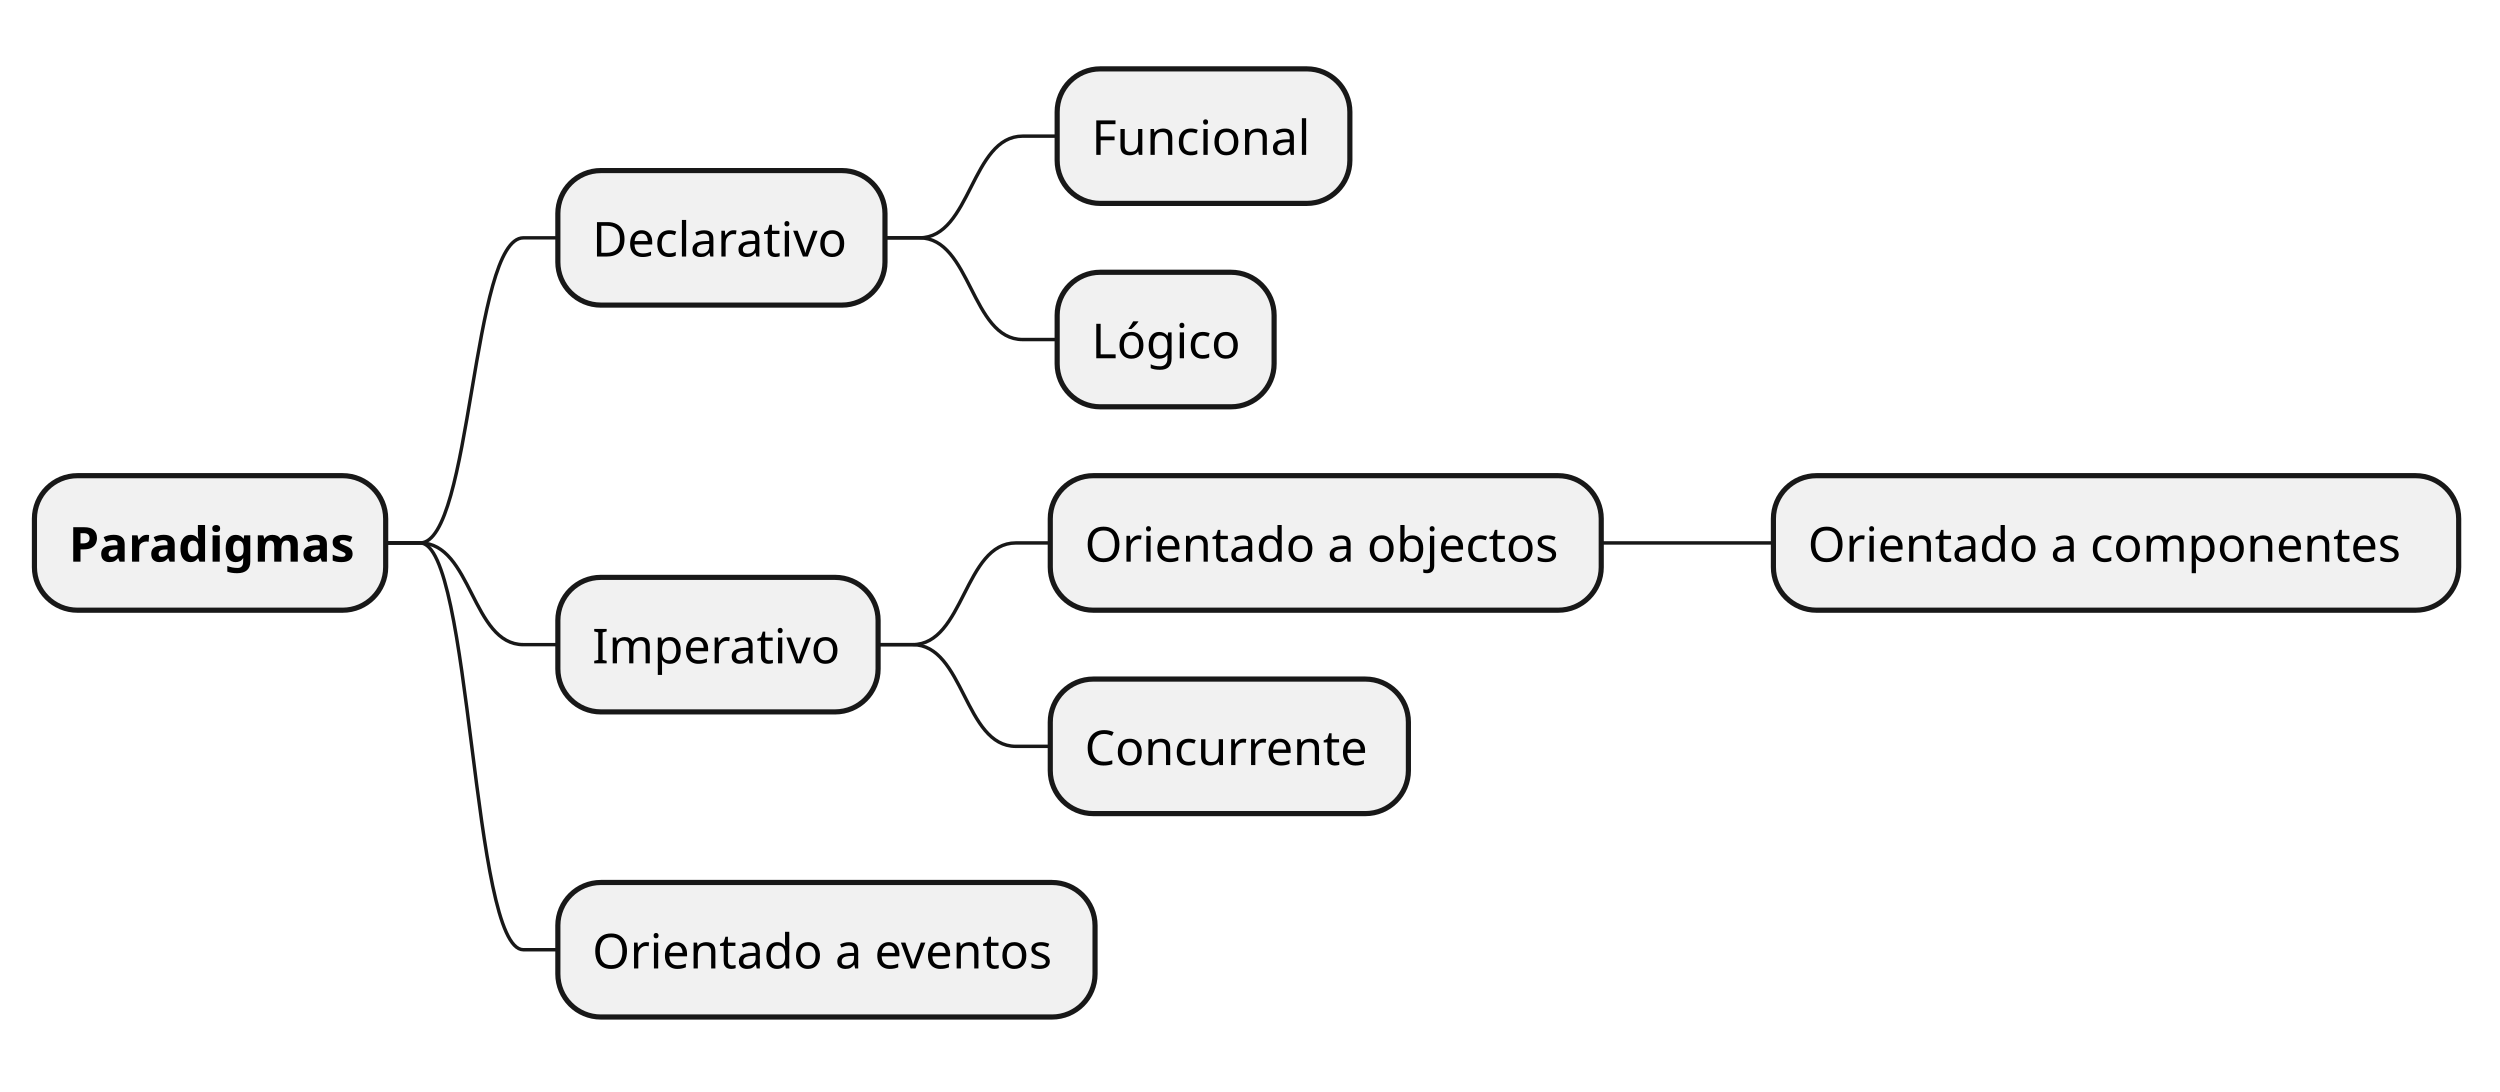
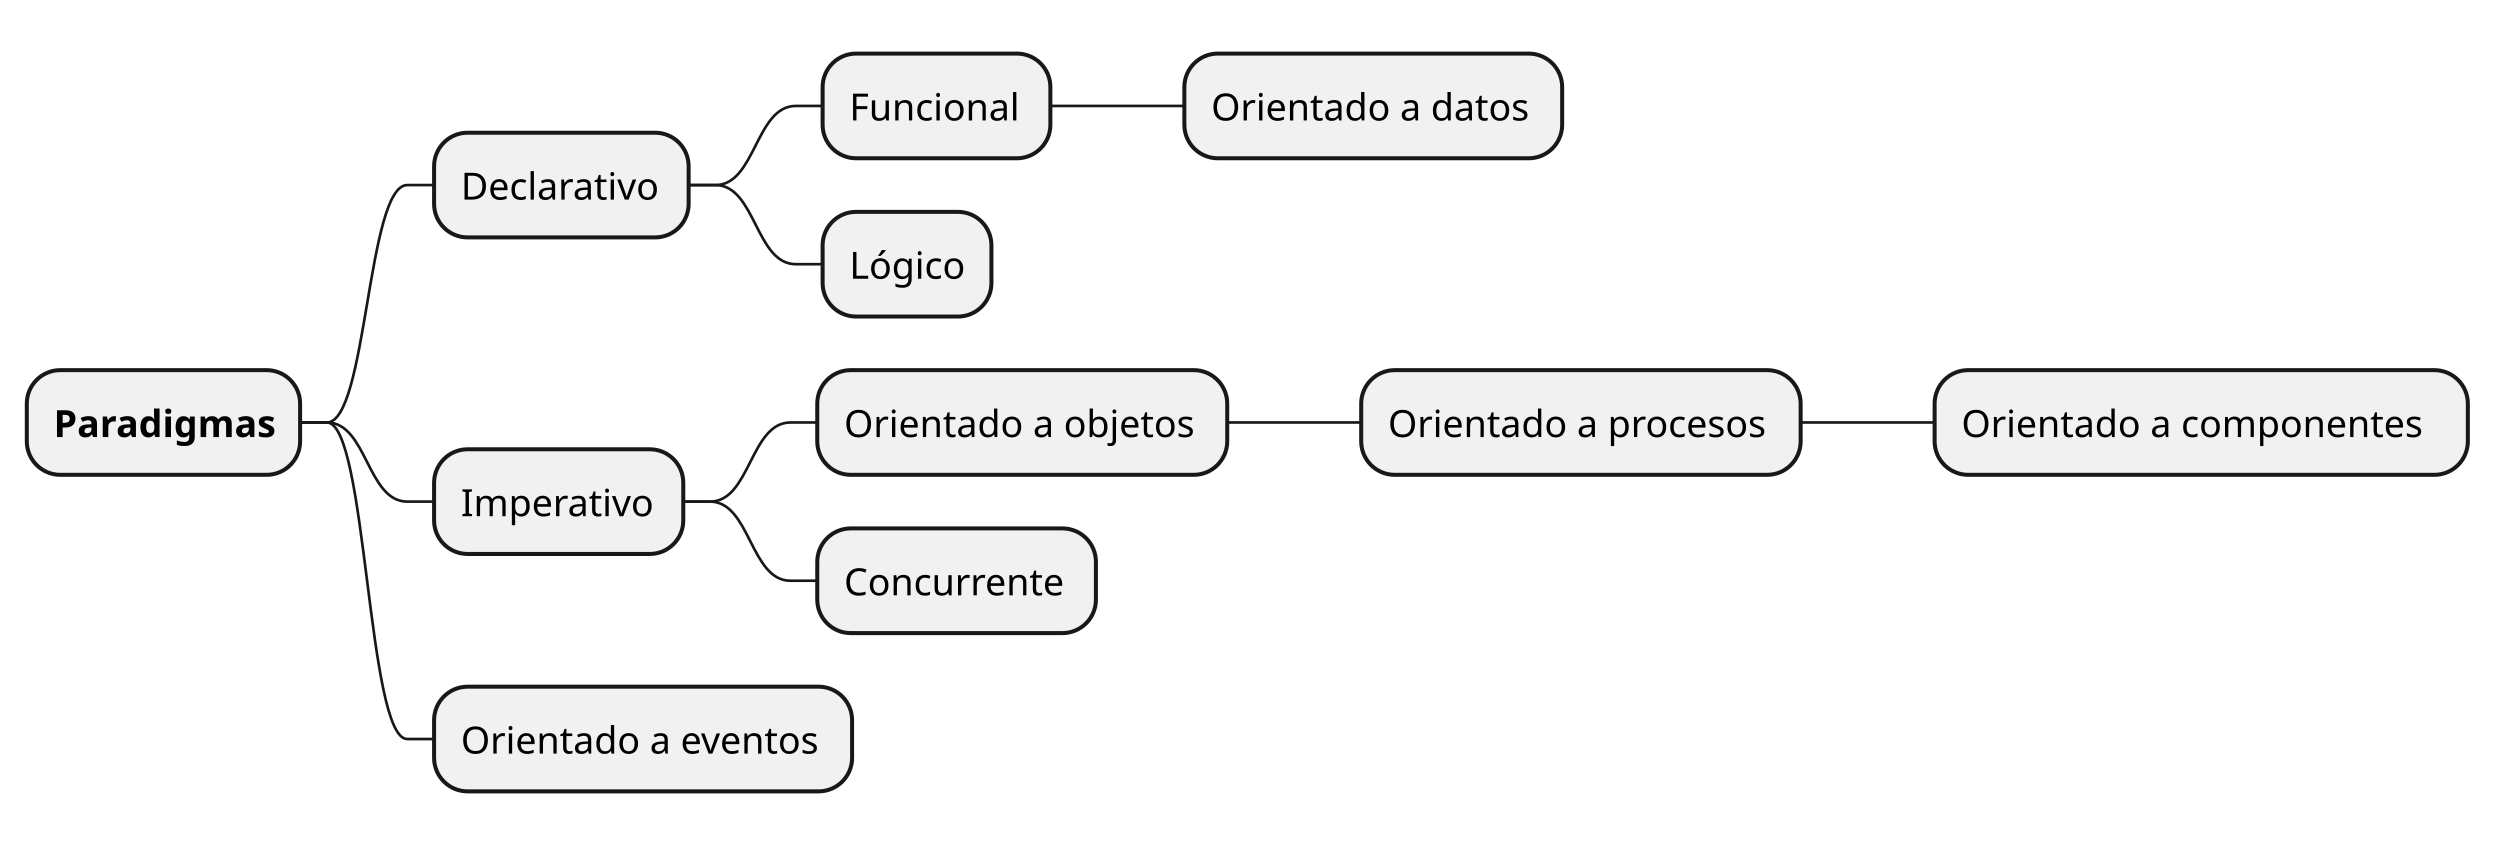
- <svg xmlns="http://www.w3.org/2000/svg" contentStyleType="text/css" height="317px" preserveAspectRatio="none" style="width:726px;height:317px;background:#FFFFFF;" version="1.1" viewBox="0 0 726 317" width="726px" zoomAndPan="magnify">
+ <svg xmlns="http://www.w3.org/2000/svg" contentStyleType="text/css" height="317px" preserveAspectRatio="none" style="width:933px;height:317px;background:#FFFFFF;" version="1.1" viewBox="0 0 933 317" width="933px" zoomAndPan="magnify">
  <defs />
  <g>
    <rect fill="#F1F1F1" height="39.068" rx="12.5" ry="12.5" style="stroke:#181818;stroke-width:1.5;" width="102" x="10" y="138.136" />
    <text fill="#000000" font-family="sans-serif" font-size="14" font-weight="bold" lengthAdjust="spacing" textLength="82" x="20" y="163.102">Paradigmas</text>
    <rect fill="#F1F1F1" height="39.068" rx="12.5" ry="12.5" style="stroke:#181818;stroke-width:1.5;" width="95" x="162" y="49.534" />
    <text fill="#000000" font-family="sans-serif" font-size="14" lengthAdjust="spacing" textLength="75" x="172" y="74.5">Declarativo</text>
    <rect fill="#F1F1F1" height="39.068" rx="12.5" ry="12.5" style="stroke:#181818;stroke-width:1.5;" width="85" x="307" y="20" />
    <text fill="#000000" font-family="sans-serif" font-size="14" lengthAdjust="spacing" textLength="65" x="317" y="44.966">Funcional</text>
+     <rect fill="#F1F1F1" height="39.068" rx="12.5" ry="12.5" style="stroke:#181818;stroke-width:1.5;" width="141" x="442" y="20" />
+     <text fill="#000000" font-family="sans-serif" font-size="14" lengthAdjust="spacing" textLength="121" x="452" y="44.966">Orientado a datos</text>
+     <path d="M392,39.534 L402,39.534 C417,39.534 417,39.534 432,39.534 L442,39.534 " fill="none" style="stroke:#181818;stroke-width:1.0;" />
    <path d="M257,69.068 L267,69.068 C282,69.068 282,39.534 297,39.534 L307,39.534 " fill="none" style="stroke:#181818;stroke-width:1.0;" />
    <rect fill="#F1F1F1" height="39.068" rx="12.5" ry="12.5" style="stroke:#181818;stroke-width:1.5;" width="63" x="307" y="79.068" />
    <text fill="#000000" font-family="sans-serif" font-size="14" lengthAdjust="spacing" textLength="43" x="317" y="104.034">Lógico</text>
    <path d="M257,69.068 L267,69.068 C282,69.068 282,98.602 297,98.602 L307,98.602 " fill="none" style="stroke:#181818;stroke-width:1.0;" />
    <path d="M112,157.67 L122,157.67 C137,157.67 137,69.068 152,69.068 L162,69.068 " fill="none" style="stroke:#181818;stroke-width:1.0;" />
    <rect fill="#F1F1F1" height="39.068" rx="12.5" ry="12.5" style="stroke:#181818;stroke-width:1.5;" width="93" x="162" y="167.67" />
    <text fill="#000000" font-family="sans-serif" font-size="14" lengthAdjust="spacing" textLength="73" x="172" y="192.636">Imperativo</text>
-     <rect fill="#F1F1F1" height="39.068" rx="12.5" ry="12.5" style="stroke:#181818;stroke-width:1.5;" width="160" x="305" y="138.136" />
-     <text fill="#000000" font-family="sans-serif" font-size="14" lengthAdjust="spacing" textLength="140" x="315" y="163.102">Orientado a objectos</text>
-     <rect fill="#F1F1F1" height="39.068" rx="12.5" ry="12.5" style="stroke:#181818;stroke-width:1.5;" width="199" x="515" y="138.136" />
-     <text fill="#000000" font-family="sans-serif" font-size="14" lengthAdjust="spacing" textLength="175" x="525" y="163.102">Orientado a componentes</text>
-     <path d="M465,157.67 L475,157.67 C490,157.67 490,157.67 505,157.67 L515,157.67 " fill="none" style="stroke:#181818;stroke-width:1.0;" />
+     <rect fill="#F1F1F1" height="39.068" rx="12.5" ry="12.5" style="stroke:#181818;stroke-width:1.5;" width="153" x="305" y="138.136" />
+     <text fill="#000000" font-family="sans-serif" font-size="14" lengthAdjust="spacing" textLength="133" x="315" y="163.102">Orientado a objetos</text>
+     <rect fill="#F1F1F1" height="39.068" rx="12.5" ry="12.5" style="stroke:#181818;stroke-width:1.5;" width="164" x="508" y="138.136" />
+     <text fill="#000000" font-family="sans-serif" font-size="14" lengthAdjust="spacing" textLength="144" x="518" y="163.102">Orientado a procesos</text>
+     <rect fill="#F1F1F1" height="39.068" rx="12.5" ry="12.5" style="stroke:#181818;stroke-width:1.5;" width="199" x="722" y="138.136" />
+     <text fill="#000000" font-family="sans-serif" font-size="14" lengthAdjust="spacing" textLength="175" x="732" y="163.102">Orientado a componentes</text>
+     <path d="M672,157.67 L682,157.67 C697,157.67 697,157.67 712,157.67 L722,157.67 " fill="none" style="stroke:#181818;stroke-width:1.0;" />
+     <path d="M458,157.67 L468,157.67 C483,157.67 483,157.67 498,157.67 L508,157.67 " fill="none" style="stroke:#181818;stroke-width:1.0;" />
    <path d="M255,187.204 L265,187.204 C280,187.204 280,157.67 295,157.67 L305,157.67 " fill="none" style="stroke:#181818;stroke-width:1.0;" />
    <rect fill="#F1F1F1" height="39.068" rx="12.5" ry="12.5" style="stroke:#181818;stroke-width:1.5;" width="104" x="305" y="197.204" />
    <text fill="#000000" font-family="sans-serif" font-size="14" lengthAdjust="spacing" textLength="84" x="315" y="222.17">Concurrente</text>
    <path d="M255,187.204 L265,187.204 C280,187.204 280,216.738 295,216.738 L305,216.738 " fill="none" style="stroke:#181818;stroke-width:1.0;" />
    <path d="M112,157.67 L122,157.67 C137,157.67 137,187.204 152,187.204 L162,187.204 " fill="none" style="stroke:#181818;stroke-width:1.0;" />
    <rect fill="#F1F1F1" height="39.068" rx="12.5" ry="12.5" style="stroke:#181818;stroke-width:1.5;" width="156" x="162" y="256.272" />
    <text fill="#000000" font-family="sans-serif" font-size="14" lengthAdjust="spacing" textLength="136" x="172" y="281.238">Orientado a eventos</text>
    <path d="M112,157.67 L122,157.67 C137,157.67 137,275.806 152,275.806 L162,275.806 " fill="none" style="stroke:#181818;stroke-width:1.0;" />
  </g>
</svg>
